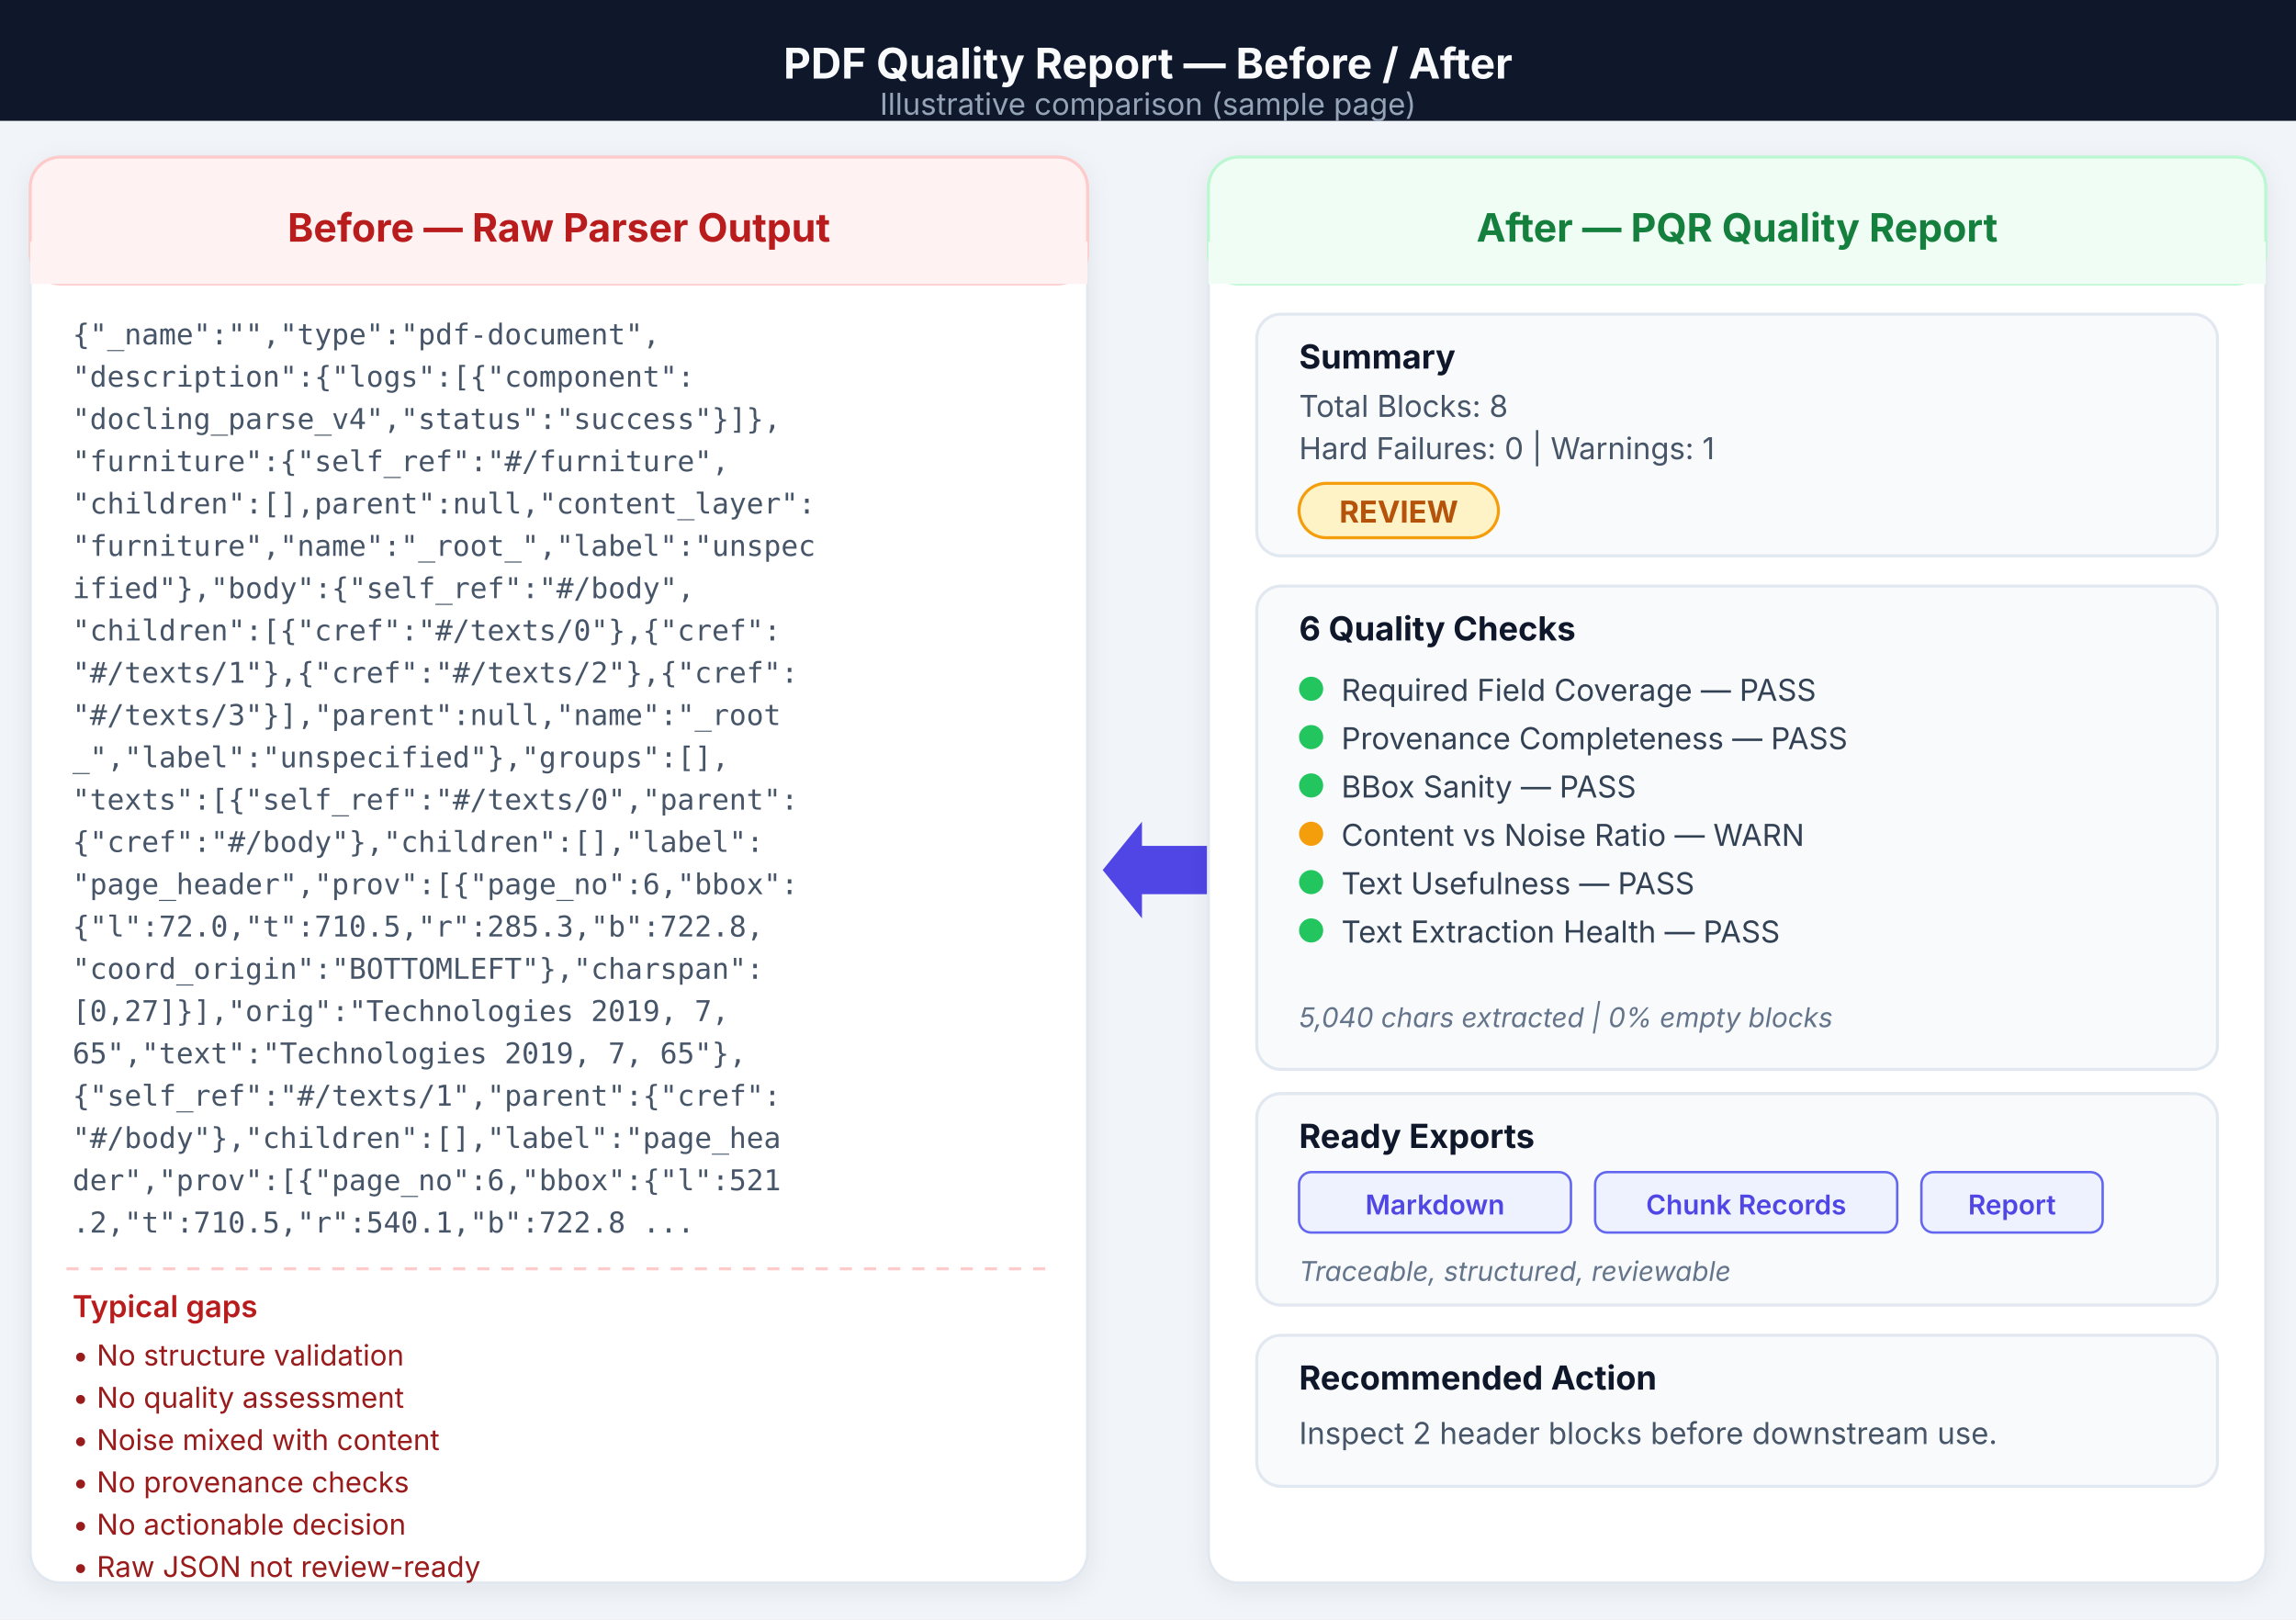
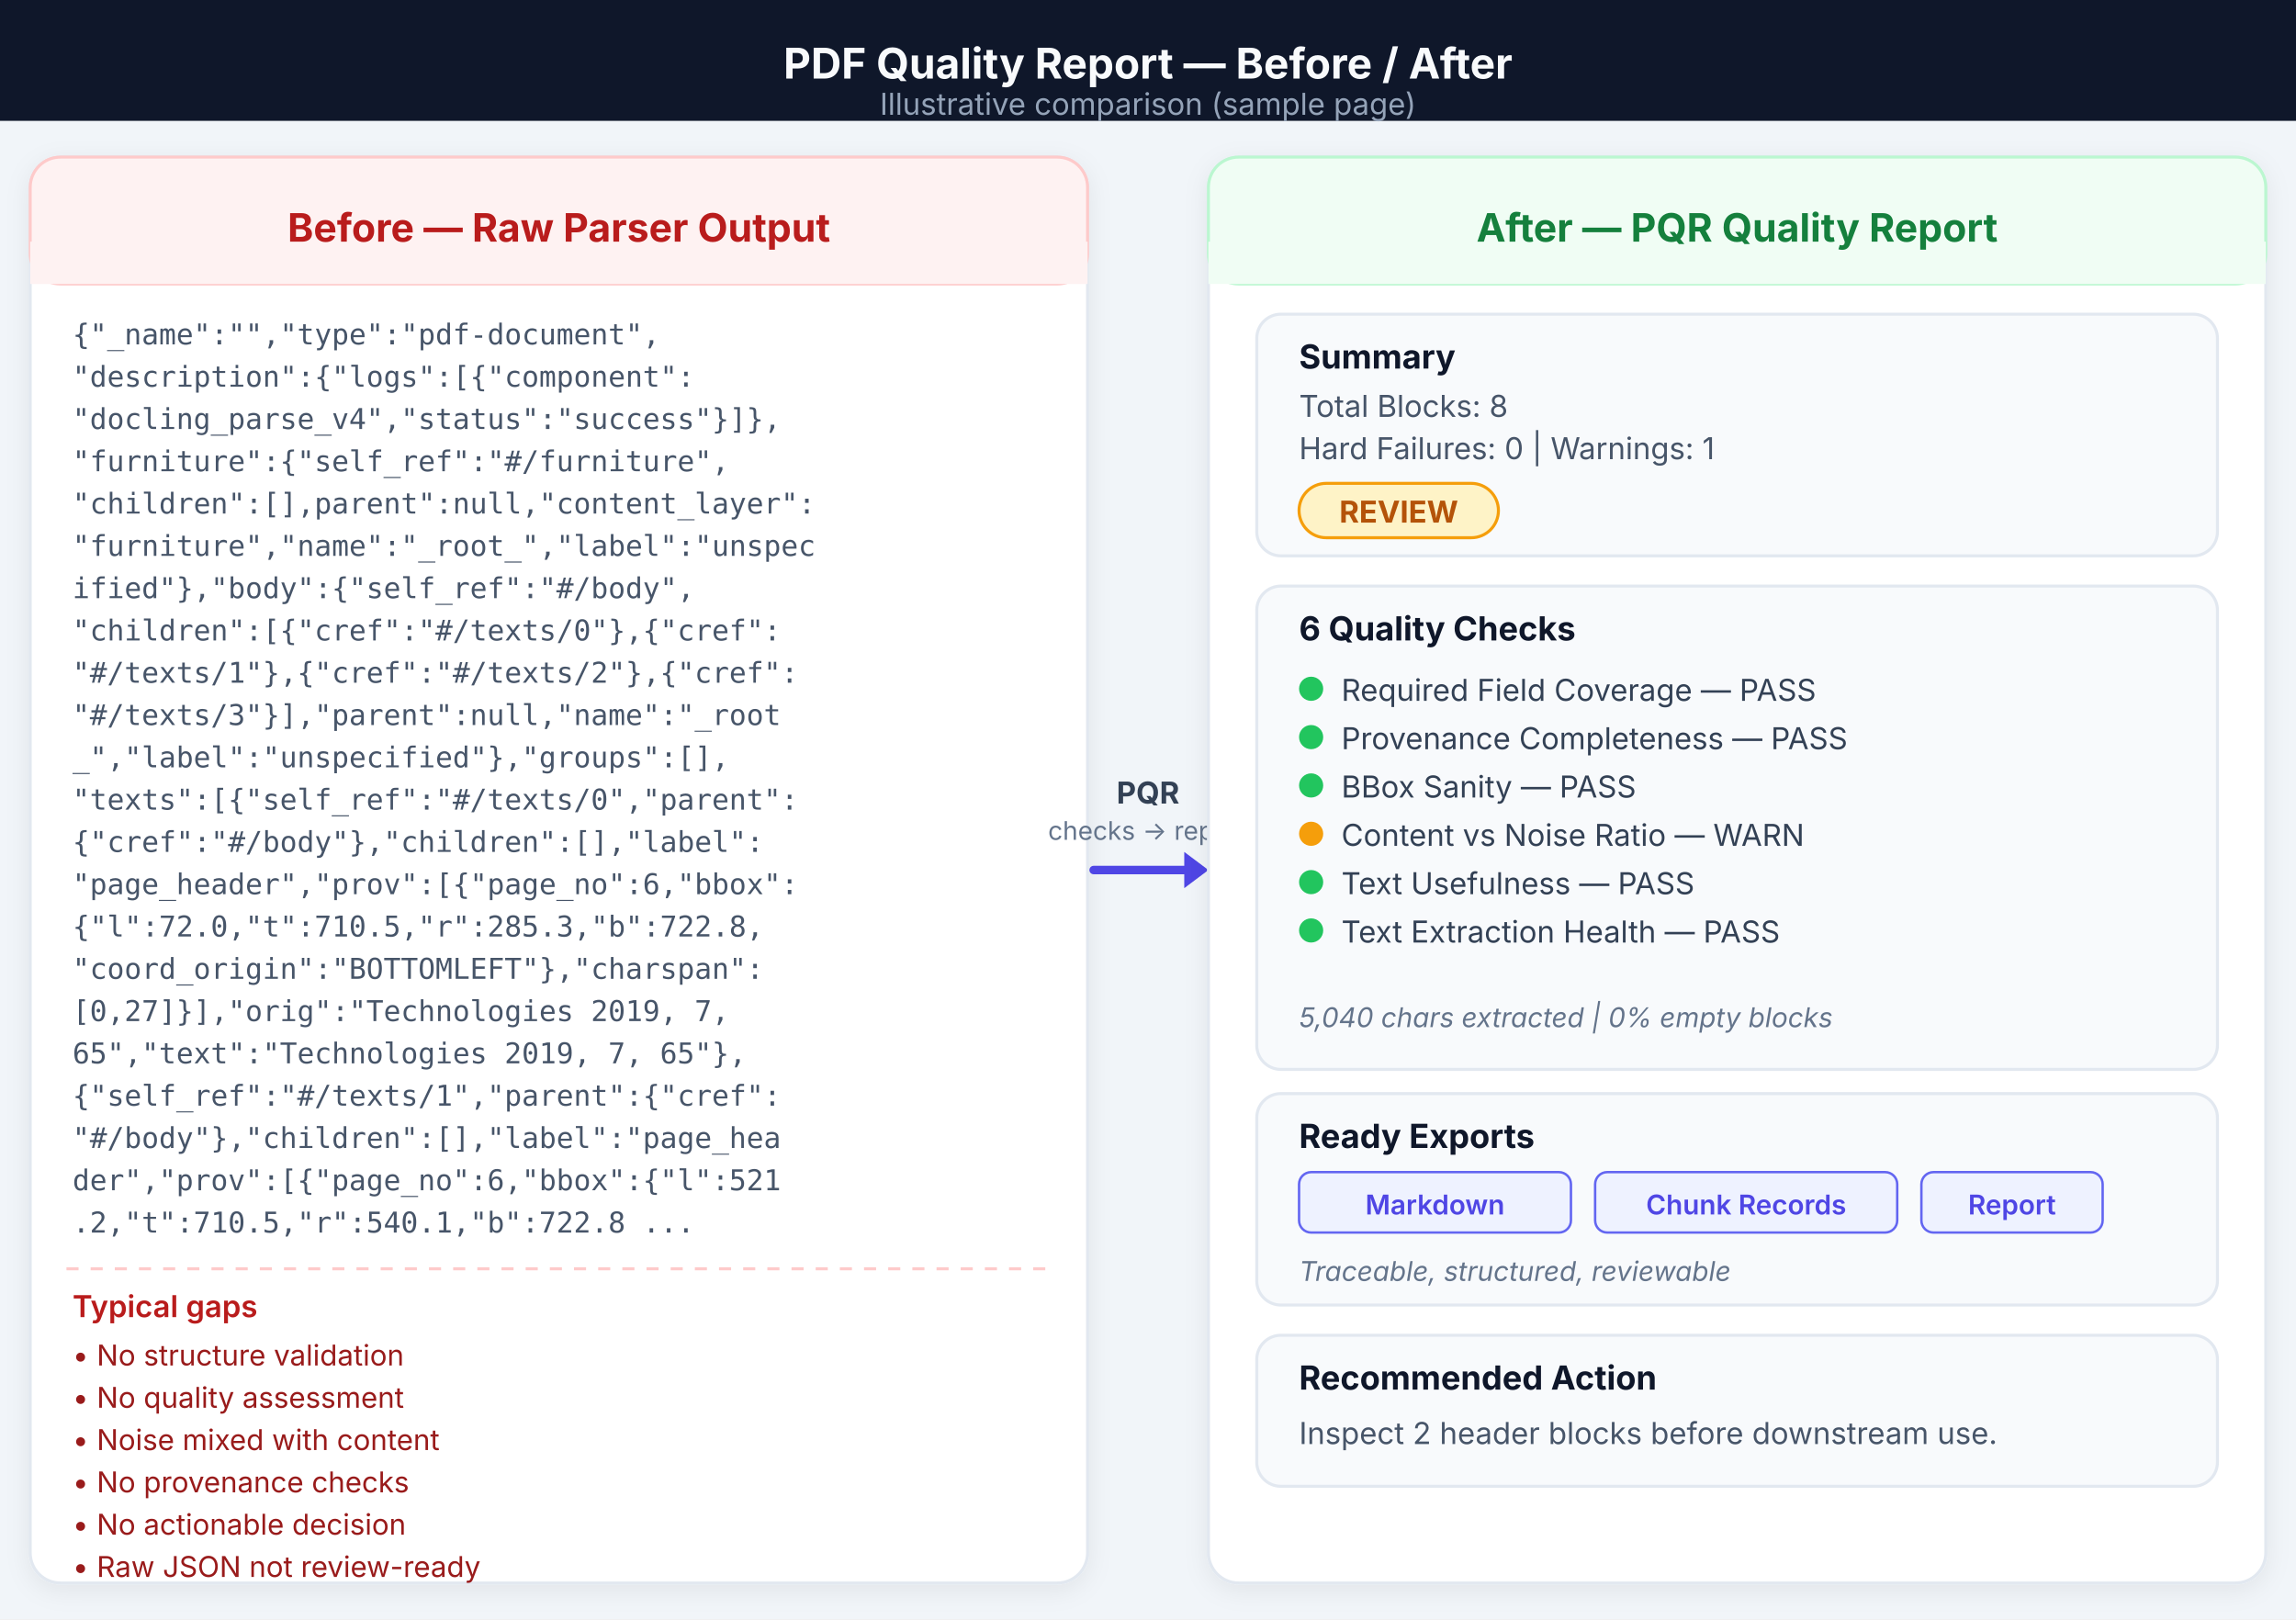
<svg xmlns="http://www.w3.org/2000/svg" viewBox="0 0 760 536" role="img" style="font-family: -apple-system, BlinkMacSystemFont, 'Segoe UI', sans-serif;">
  <defs>
    <filter id="pqrPanelShadow" x="-6%" y="-4%" width="112%" height="108%">
      <feDropShadow dx="0" dy="2" stdDeviation="4" flood-color="#0f172a" flood-opacity="0.07" />
    </filter>
  </defs>
  <rect width="760" height="536" fill="#f1f5f9" />
  <rect width="760" height="40" fill="#0f172a" />
  <text x="380" y="26" text-anchor="middle" fill="#f8fafc" font-size="14" font-weight="700">PDF Quality Report — Before / After</text>
  <text x="380" y="38" text-anchor="middle" fill="#94a3b8" font-size="10">Illustrative comparison (sample page)</text>
  <g transform="translate(10, 52)">
    <rect x="0" y="0" width="350" height="472" rx="10" fill="#ffffff" stroke="#e2e8f0" stroke-width="1" filter="url(#pqrPanelShadow)" />
    <rect x="0" y="0" width="350" height="42" rx="10" fill="#fef2f2" stroke="#fecaca" stroke-width="1" />
    <rect x="0" y="28" width="350" height="14" fill="#fef2f2" />
    <text x="175" y="28" text-anchor="middle" fill="#b91c1c" font-size="13" font-weight="700">Before — Raw Parser Output</text>
    <text x="14" y="62" fill="#475569" font-size="9.5" font-family="ui-monospace, SFMono-Regular, Menlo, Monaco, Consolas, monospace">
      <tspan x="14" dy="0">{"_name":"","type":"pdf-document",</tspan>
      <tspan x="14" dy="14">"description":{"logs":[{"component":</tspan>
      <tspan x="14" dy="14">"docling_parse_v4","status":"success"}]},</tspan>
      <tspan x="14" dy="14">"furniture":{"self_ref":"#/furniture",</tspan>
      <tspan x="14" dy="14">"children":[],parent":null,"content_layer":</tspan>
      <tspan x="14" dy="14">"furniture","name":"_root_","label":"unspec</tspan>
      <tspan x="14" dy="14">ified"},"body":{"self_ref":"#/body",</tspan>
      <tspan x="14" dy="14">"children":[{"cref":"#/texts/0"},{"cref":</tspan>
      <tspan x="14" dy="14">"#/texts/1"},{"cref":"#/texts/2"},{"cref":</tspan>
      <tspan x="14" dy="14">"#/texts/3"}],"parent":null,"name":"_root</tspan>
      <tspan x="14" dy="14">_","label":"unspecified"},"groups":[],</tspan>
      <tspan x="14" dy="14">"texts":[{"self_ref":"#/texts/0","parent":</tspan>
      <tspan x="14" dy="14">{"cref":"#/body"},"children":[],"label":</tspan>
      <tspan x="14" dy="14">"page_header","prov":[{"page_no":6,"bbox":</tspan>
      <tspan x="14" dy="14">{"l":72.0,"t":710.5,"r":285.3,"b":722.8,</tspan>
      <tspan x="14" dy="14">"coord_origin":"BOTTOMLEFT"},"charspan":</tspan>
      <tspan x="14" dy="14">[0,27]}],"orig":"Technologies 2019, 7,</tspan>
      <tspan x="14" dy="14">65","text":"Technologies 2019, 7, 65"},</tspan>
      <tspan x="14" dy="14">{"self_ref":"#/texts/1","parent":{"cref":</tspan>
      <tspan x="14" dy="14">"#/body"},"children":[],"label":"page_hea</tspan>
      <tspan x="14" dy="14">der","prov":[{"page_no":6,"bbox":{"l":521</tspan>
      <tspan x="14" dy="14">.2,"t":710.5,"r":540.1,"b":722.8 ...</tspan>
    </text>
    <line x1="12" y1="368" x2="338" y2="368" stroke="#fecaca" stroke-width="1" stroke-dasharray="4 4" />
    <text x="14" y="384" fill="#b91c1c" font-size="10" font-weight="600">Typical gaps</text>
    <text x="14" y="400" fill="#991b1b" font-size="9.5">
      <tspan x="14" dy="0">• No structure validation</tspan>
      <tspan x="14" dy="14">• No quality assessment</tspan>
      <tspan x="14" dy="14">• Noise mixed with content</tspan>
      <tspan x="14" dy="14">• No provenance checks</tspan>
      <tspan x="14" dy="14">• No actionable decision</tspan>
      <tspan x="14" dy="14">• Raw JSON not review-ready</tspan>
    </text>
-     <polygon points="355,236 368,220 368,228 390,228 390,244 368,244 368,252" fill="#4f46e5" />
+     <text x="370" y="214" text-anchor="middle" fill="#334155" font-size="10" font-weight="700">PQR</text>
+     <text x="370" y="226" text-anchor="middle" fill="#64748b" font-size="8.5">checks → report</text>
+     <line x1="352" y1="236" x2="382" y2="236" stroke="#4f46e5" stroke-width="2.8" stroke-linecap="round" />
+     <polygon points="382,230 390,236 382,242" fill="#4f46e5" />
    <rect x="390" y="0" width="350" height="472" rx="10" fill="#ffffff" stroke="#e2e8f0" stroke-width="1" filter="url(#pqrPanelShadow)" />
    <rect x="390" y="0" width="350" height="42" rx="10" fill="#f0fdf4" stroke="#bbf7d0" stroke-width="1" />
    <rect x="390" y="28" width="350" height="14" fill="#f0fdf4" />
    <text x="565" y="28" text-anchor="middle" fill="#15803d" font-size="13" font-weight="700">After — PQR Quality Report</text>
    <rect x="406" y="52" width="318" height="80" rx="8" fill="#f8fafc" stroke="#e2e8f0" stroke-width="1" />
    <text x="420" y="70" fill="#0f172a" font-size="11" font-weight="700">Summary</text>
    <text x="420" y="86" fill="#475569" font-size="10">Total Blocks: 8</text>
    <text x="420" y="100" fill="#475569" font-size="10">Hard Failures: 0 | Warnings: 1</text>
    <rect x="420" y="108" width="66" height="18" rx="9" fill="#fef3c7" stroke="#f59e0b" stroke-width="1" />
    <text x="453" y="121" text-anchor="middle" fill="#b45309" font-size="10" font-weight="700">REVIEW</text>
    <rect x="406" y="142" width="318" height="160" rx="8" fill="#f8fafc" stroke="#e2e8f0" stroke-width="1" />
    <text x="420" y="160" fill="#0f172a" font-size="11" font-weight="700">6 Quality Checks</text>
    <circle cx="424" cy="176" r="4" fill="#22c55e" />
    <text x="434" y="180" fill="#334155" font-size="10">Required Field Coverage — PASS</text>
    <circle cx="424" cy="192" r="4" fill="#22c55e" />
    <text x="434" y="196" fill="#334155" font-size="10">Provenance Completeness — PASS</text>
    <circle cx="424" cy="208" r="4" fill="#22c55e" />
    <text x="434" y="212" fill="#334155" font-size="10">BBox Sanity — PASS</text>
    <circle cx="424" cy="224" r="4" fill="#f59e0b" />
    <text x="434" y="228" fill="#334155" font-size="10">Content vs Noise Ratio — WARN</text>
    <circle cx="424" cy="240" r="4" fill="#22c55e" />
    <text x="434" y="244" fill="#334155" font-size="10">Text Usefulness — PASS</text>
    <circle cx="424" cy="256" r="4" fill="#22c55e" />
    <text x="434" y="260" fill="#334155" font-size="10">Text Extraction Health — PASS</text>
    <text x="420" y="288" fill="#64748b" font-size="9" font-style="italic">5,040 chars extracted | 0% empty blocks</text>
    <rect x="406" y="310" width="318" height="70" rx="8" fill="#f8fafc" stroke="#e2e8f0" stroke-width="1" />
    <text x="420" y="328" fill="#0f172a" font-size="11" font-weight="700">Ready Exports</text>
    <rect x="420" y="336" width="90" height="20" rx="4" fill="#eef2ff" stroke="#6366f1" stroke-width="0.8" />
    <text x="465" y="350" text-anchor="middle" fill="#4f46e5" font-size="9" font-weight="600">Markdown</text>
    <rect x="518" y="336" width="100" height="20" rx="4" fill="#eef2ff" stroke="#6366f1" stroke-width="0.8" />
    <text x="568" y="350" text-anchor="middle" fill="#4f46e5" font-size="9" font-weight="600">Chunk Records</text>
    <rect x="626" y="336" width="60" height="20" rx="4" fill="#eef2ff" stroke="#6366f1" stroke-width="0.8" />
    <text x="656" y="350" text-anchor="middle" fill="#4f46e5" font-size="9" font-weight="600">Report</text>
    <text x="420" y="372" fill="#64748b" font-size="9" font-style="italic">Traceable, structured, reviewable</text>
    <rect x="406" y="390" width="318" height="50" rx="8" fill="#f8fafc" stroke="#e2e8f0" stroke-width="1" />
    <text x="420" y="408" fill="#0f172a" font-size="11" font-weight="700">Recommended Action</text>
    <text x="420" y="426" fill="#475569" font-size="10">Inspect 2 header blocks before downstream use.</text>
  </g>
</svg>
